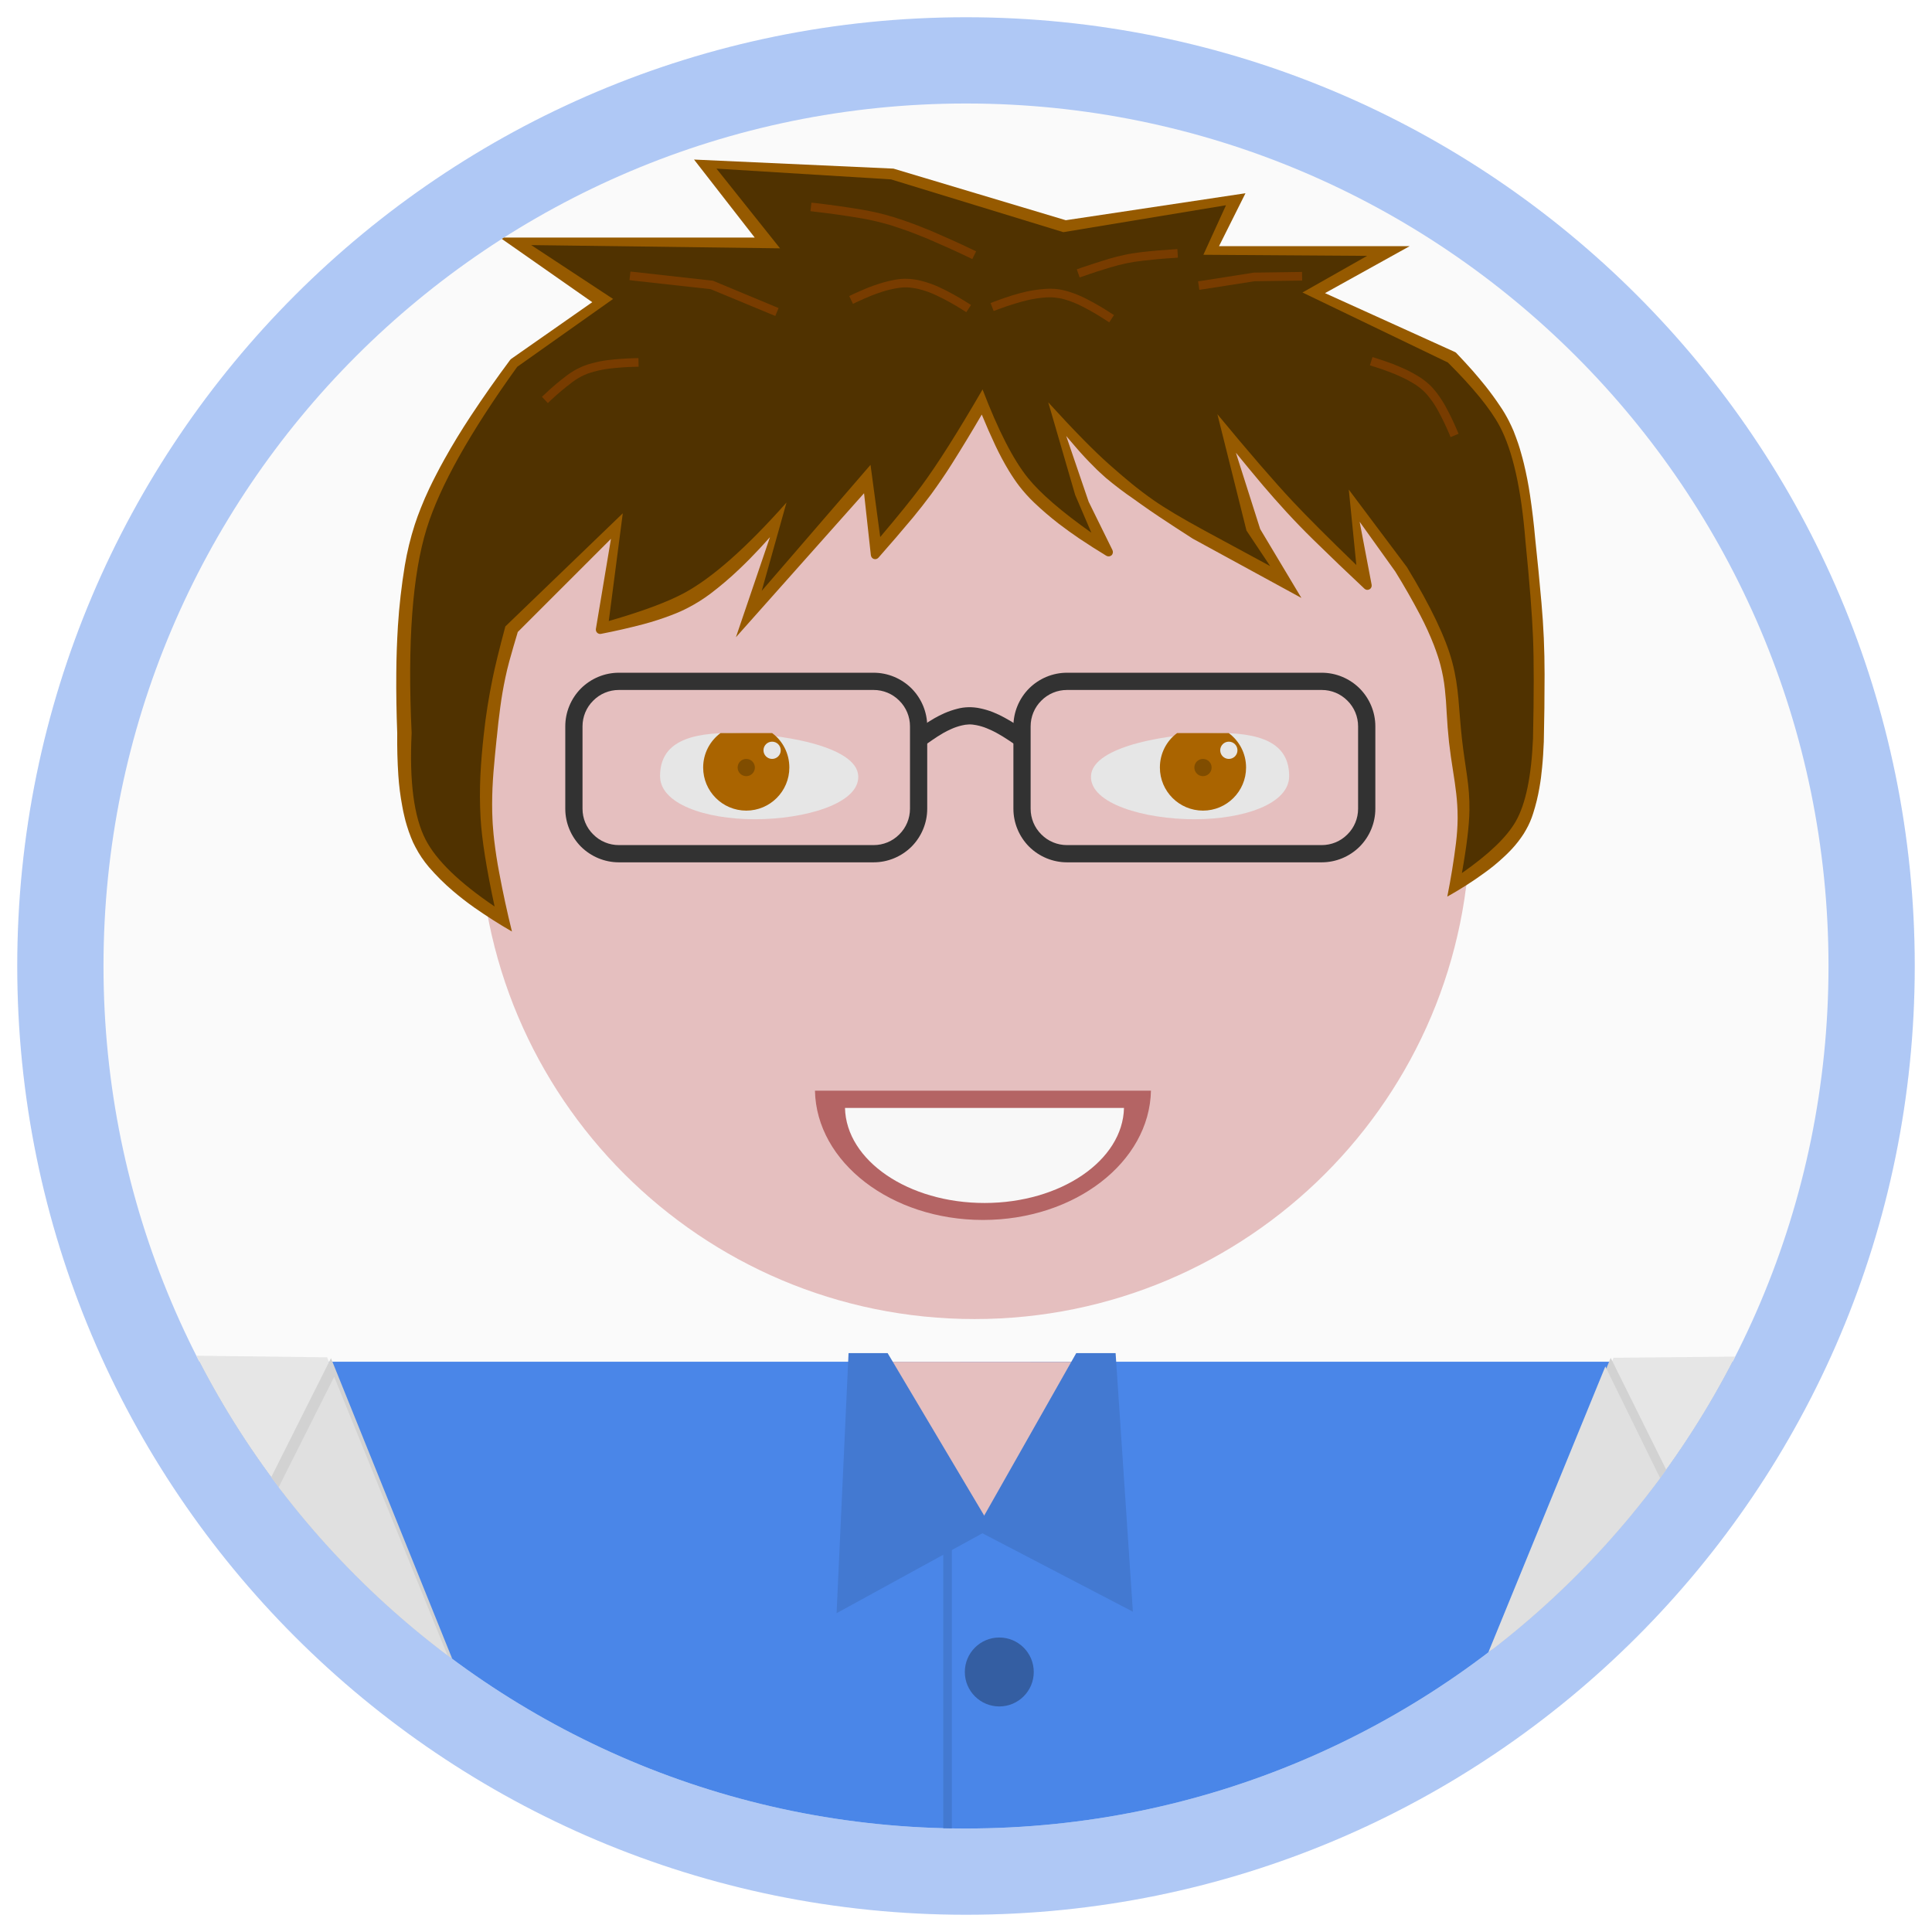
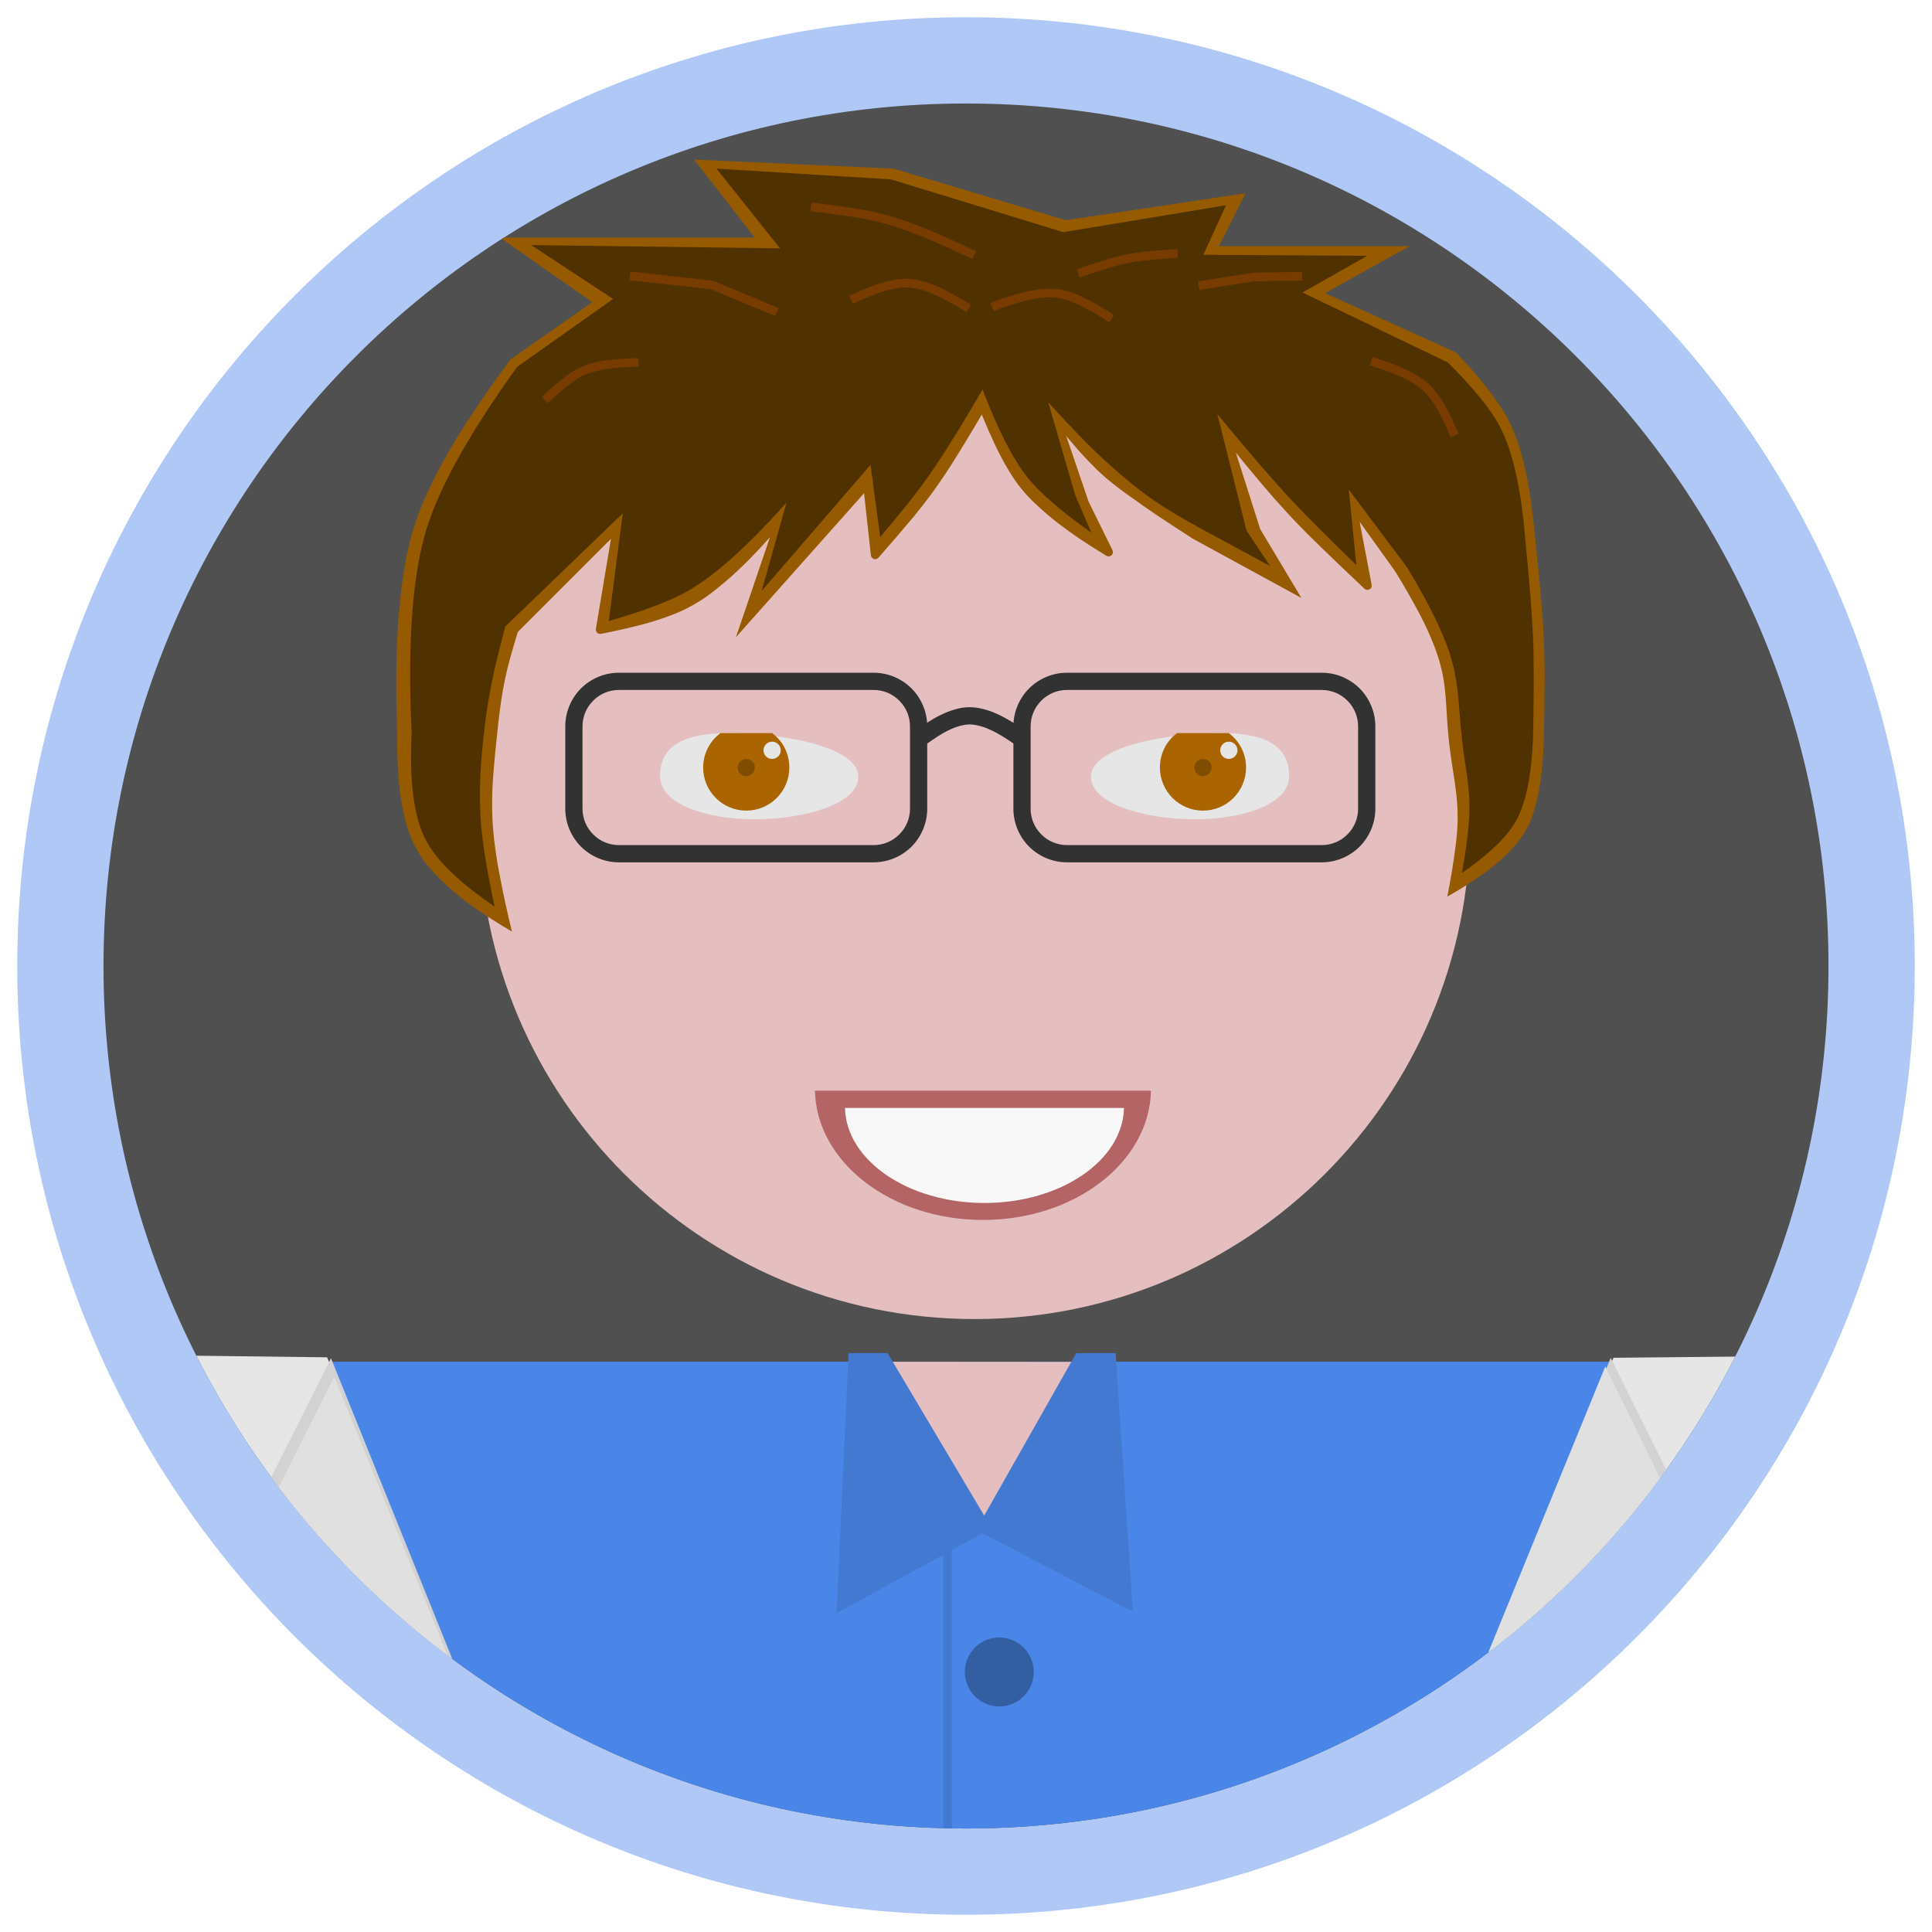
<svg xmlns="http://www.w3.org/2000/svg" style="isolation:isolate" viewBox="0 0 112 112" width="112" height="112">
  <g id="Group">
    <g id="Group">
      <circle vector-effect="non-scaling-stroke" cx="56" cy="56" r="55" id="Ellipse" fill="rgb(250,250,250)" />
      <circle vector-effect="non-scaling-stroke" cx="56" cy="56" r="55" id="Ellipse" fill="rgb(100,150,240)" fill-opacity="0.5" />
-       <circle vector-effect="non-scaling-stroke" cx="56" cy="56" r="50" id="Ellipse" fill="rgb(250,250,250)" />
-       <clipPath id="_clipPath_S1eS9jTrTjAqJWA4yNgJKqb8A34u3dlL">
-         <circle vector-effect="non-scaling-stroke" cx="56" cy="56" r="50" id="Ellipse" fill="rgb(250,250,250)" />
+       <circle vector-effect="non-scaling-stroke" cx="56" cy="56" r="50" id="Ellipse" fill="rgb(80,80,80)" />
+       <clipPath id="_clipPath_itIar0qOBBAkvJyXVZjwn8sx6bcz7k21">
+         <circle vector-effect="non-scaling-stroke" cx="56" cy="56" r="50" id="Ellipse" fill="rgb(80,80,80)" />
      </clipPath>
-       <g clip-path="url(#_clipPath_S1eS9jTrTjAqJWA4yNgJKqb8A34u3dlL)">
+       <g clip-path="url(#_clipPath_itIar0qOBBAkvJyXVZjwn8sx6bcz7k21)">
        <g id="Group">
          <g id="shirt">
            <rect x="10.971" y="78.942" width="89.922" height="109.905" transform="matrix(1,0,0,1,0,0)" id="shirt color" fill="rgb(74,134,232)" />
            <polygon points="51.436,78.942,62.426,78.95,56.924,88.464" id="neck" fill="rgb(229,191,191)" />
            <path d=" M 55.181 187.846 L 55.181 188.096 L 54.681 188.096 L 54.681 187.846 L 54.681 87.932 L 54.681 87.682 L 55.181 87.682 L 55.181 87.932 L 55.181 187.846 Z " id="line" fill="rgb(67,121,209)" />
            <g id="buttons">
              <circle vector-effect="non-scaling-stroke" cx="57.93" cy="96.926" r="1.998" id="Ellipse" fill="rgb(52,94,162)" />
              <circle vector-effect="non-scaling-stroke" cx="57.93" cy="116.909" r="1.998" id="Ellipse" fill="rgb(52,94,162)" />
              <circle vector-effect="non-scaling-stroke" cx="57.93" cy="136.892" r="1.998" id="Ellipse" fill="rgb(52,94,162)" />
              <circle vector-effect="non-scaling-stroke" cx="57.93" cy="156.875" r="1.998" id="Ellipse" fill="rgb(52,94,162)" />
              <circle vector-effect="non-scaling-stroke" cx="57.93" cy="176.857" r="1.998" id="Ellipse" fill="rgb(52,94,162)" />
            </g>
            <path d=" M 64.205 78.942 L 65.116 92.577 L 57.273 88.489 L 62.682 78.942 L 64.205 78.942 Z " id="left collar" fill="rgb(67,121,209)" vector-effect="non-scaling-stroke" stroke-width="1" stroke="rgb(67,121,209)" stroke-linejoin="miter" stroke-linecap="square" stroke-miterlimit="3" />
            <path d=" M 51.173 78.942 L 56.795 88.402 L 49.038 92.652 L 49.669 78.942 L 51.173 78.942 Z " id="right collar" fill="rgb(67,121,209)" vector-effect="non-scaling-stroke" stroke-width="1" stroke="rgb(67,121,209)" stroke-linejoin="miter" stroke-linecap="square" stroke-miterlimit="3" />
          </g>
          <path d=" M 102.028 78.629 L 101.062 189.892 L 68.503 189.476 C 67.073 186.536 66.394 184.702 65.489 181.337 C 64.592 178.004 64.588 177.865 63.91 172.452 C 63.231 167.039 63.154 162.881 63.769 156.878 C 64.264 152.04 64.797 149.318 66.126 144.848 L 93.536 78.712" id="left flap" fill="rgb(230,230,230)" />
          <path d=" M 10.471 78.582 L 11.163 189.846 L 43.723 189.511 C 45.16 186.574 45.844 184.742 46.757 181.379 C 47.662 178.049 47.666 177.91 48.359 172.498 C 49.051 167.087 49.137 162.929 48.538 156.925 C 48.055 152.085 47.528 149.362 46.21 144.888 L 18.963 78.685" id="right flap" fill="rgb(230,230,230)" />
          <path d=" M 93.373 78.715 L 100.706 93.487 L 89.066 98.783 L 92.978 105.427 L 69.239 137.774 L 93.373 78.715 Z  M 93.418 79.929 L 100.027 93.247 L 88.357 98.558 L 92.379 105.397 L 71.237 134.207 L 93.418 79.929 Z " id="left lapel border" fill="rgb(210,210,210)" />
          <path d=" M 93.063 79.215 L 99.917 93.183 L 88.257 98.543 L 92.259 105.442 L 69.988 135.601 L 93.063 79.215 Z  M 93.103 80.429 L 99.243 92.938 L 87.548 98.318 L 91.664 105.407 L 71.971 132.074 L 93.103 80.429 Z " id="left lapel" fill="rgb(224,224,224)" />
          <path d=" M 43.051 137.899 L 19.462 105.447 L 23.398 98.823 L 11.788 93.472 L 19.187 78.735 L 43.051 137.899 Z  M 41.073 134.327 L 20.056 105.417 L 24.113 98.603 L 12.463 93.237 L 19.137 79.949 L 41.073 134.327 Z " id="right lapel border" fill="rgb(210,210,210)" />
          <path d=" M 42.042 135.546 L 20.296 105.222 L 24.417 98.453 L 12.637 93.218 L 19.372 79.814 L 42.042 135.546 Z  M 39.989 131.824 L 20.895 105.197 L 25.142 98.228 L 13.317 92.973 L 19.322 81.023 L 39.989 131.824 Z " id="right lapel" fill="rgb(224,224,224)" />
          <circle vector-effect="non-scaling-stroke" cx="56.5" cy="47.742" r="28.725" id="face" fill="rgb(229,191,191)" />
          <g id="mouth">
            <path d=" M 66.722 63.228 C 66.637 67.376 62.306 70.722 56.983 70.722 C 51.66 70.722 47.328 67.376 47.244 63.228 L 66.722 63.228 L 66.722 63.228 Z " id="Path" fill="rgb(180,100,100)" />
            <path d=" M 65.159 64.228 C 65.089 67.278 61.492 69.738 57.072 69.738 C 52.652 69.738 49.055 67.278 48.985 64.228 L 65.159 64.228 L 65.159 64.228 Z " id="Path" fill="rgb(248,248,248)" />
          </g>
          <g id="eyes">
            <g id="right eye">
              <path d=" M 38.265 44.994 C 38.265 43.386 39.395 42.496 42.262 42.496 C 45.129 42.496 49.69 43.225 49.755 44.994 C 49.814 46.602 46.627 47.492 43.76 47.492 C 40.893 47.492 38.265 46.603 38.265 44.994 Z " id="Path" fill="rgb(230,230,230)" />
              <path d=" M 44.76 42.496 C 45.373 42.949 45.759 43.676 45.759 44.495 C 45.759 45.873 44.64 46.992 43.261 46.992 C 41.882 46.992 40.763 45.873 40.763 44.495 C 40.763 43.676 41.158 42.949 41.771 42.496 L 44.76 42.496 Z " id="Path" fill="rgb(170,100,0)" />
              <circle vector-effect="non-scaling-stroke" cx="43.261" cy="44.495" r="0.5" id="Ellipse" fill="rgb(128,77,0)" />
              <circle vector-effect="non-scaling-stroke" cx="44.76" cy="43.495" r="0.5" id="Ellipse" fill="rgb(230,230,230)" />
            </g>
            <g id="left eye">
              <path d=" M 74.734 44.994 C 74.734 43.386 73.604 42.496 70.738 42.496 C 67.871 42.496 63.309 43.225 63.245 44.994 C 63.186 46.602 66.372 47.492 69.239 47.492 C 72.106 47.492 74.734 46.603 74.734 44.994 Z " id="Path" fill="rgb(230,230,230)" />
              <path d=" M 68.239 42.496 C 67.626 42.949 67.24 43.676 67.24 44.495 C 67.24 45.873 68.36 46.992 69.738 46.992 C 71.117 46.992 72.236 45.873 72.236 44.495 C 72.236 43.676 71.842 42.949 71.229 42.496 L 68.239 42.496 Z " id="Path" fill="rgb(170,100,0)" />
              <circle vector-effect="non-scaling-stroke" cx="69.738" cy="44.495" r="0.5" id="Ellipse" fill="rgb(128,77,0)" />
              <circle vector-effect="non-scaling-stroke" cx="71.237" cy="43.495" r="0.5" id="Ellipse" fill="rgb(230,230,230)" />
            </g>
          </g>
          <g id="glasses">
            <path d=" M 35.877 38.999 L 50.645 38.999 C 51.469 38.999 52.258 39.329 52.843 39.909 C 53.422 40.493 53.752 41.282 53.752 42.107 L 53.752 46.883 C 53.752 47.707 53.422 48.496 52.843 49.081 C 52.258 49.66 51.469 49.99 50.645 49.99 L 35.877 49.99 C 35.053 49.99 34.264 49.66 33.679 49.081 C 33.1 48.496 32.77 47.707 32.77 46.883 L 32.77 42.107 C 32.77 41.282 33.1 40.493 33.679 39.909 C 34.264 39.329 35.053 38.999 35.877 38.999 Z  M 35.877 39.998 L 50.645 39.998 C 51.204 39.998 51.739 40.218 52.133 40.618 C 52.533 41.013 52.753 41.547 52.753 42.107 L 52.753 46.883 C 52.753 47.442 52.533 47.977 52.133 48.371 C 51.739 48.771 51.204 48.991 50.645 48.991 L 35.877 48.991 C 35.318 48.991 34.783 48.771 34.389 48.371 C 33.989 47.977 33.769 47.442 33.769 46.883 L 33.769 42.107 C 33.769 41.547 33.989 41.013 34.389 40.618 C 34.783 40.218 35.318 39.998 35.877 39.998 Z " fill-rule="evenodd" id="Compound Path" fill="rgb(50,50,50)" />
            <path d=" M 61.855 38.999 L 76.622 38.999 C 77.446 38.999 78.236 39.329 78.82 39.909 C 79.4 40.493 79.73 41.282 79.73 42.107 L 79.73 46.883 C 79.73 47.707 79.4 48.496 78.82 49.081 C 78.236 49.66 77.446 49.99 76.622 49.99 L 61.855 49.99 C 61.031 49.99 60.241 49.66 59.657 49.081 C 59.077 48.496 58.748 47.707 58.748 46.883 L 58.748 42.107 C 58.748 41.282 59.077 40.493 59.657 39.909 C 60.241 39.329 61.031 38.999 61.855 38.999 Z  M 61.855 39.998 L 76.622 39.998 C 77.182 39.998 77.716 40.218 78.111 40.618 C 78.511 41.013 78.73 41.547 78.73 42.107 L 78.73 46.883 C 78.73 47.442 78.511 47.977 78.111 48.371 C 77.716 48.771 77.182 48.991 76.622 48.991 L 61.855 48.991 C 61.295 48.991 60.761 48.771 60.366 48.371 C 59.967 47.977 59.747 47.442 59.747 46.883 L 59.747 42.107 C 59.747 41.547 59.967 41.013 60.366 40.618 C 60.761 40.218 61.295 39.998 61.855 39.998 Z " fill-rule="evenodd" id="Compound Path" fill="rgb(50,50,50)" />
            <path d=" M 54.037 42.906 L 53.627 43.191 L 53.058 42.371 L 53.467 42.087 C 53.692 41.927 53.922 41.782 54.162 41.642 C 54.351 41.532 54.551 41.432 54.756 41.342 C 54.996 41.237 55.246 41.152 55.5 41.088 C 55.705 41.033 55.92 41.003 56.135 40.998 C 56.355 40.993 56.58 41.013 56.794 41.058 C 57.059 41.112 57.319 41.187 57.569 41.287 C 57.793 41.377 58.018 41.482 58.233 41.602 C 58.503 41.747 58.768 41.907 59.027 42.082 L 59.442 42.361 L 58.883 43.191 L 58.468 42.911 C 58.238 42.756 57.998 42.611 57.753 42.476 C 57.574 42.381 57.389 42.291 57.199 42.217 C 57.004 42.137 56.799 42.077 56.594 42.037 C 56.45 42.007 56.305 41.992 56.16 41.997 C 56.02 42.002 55.88 42.022 55.745 42.057 C 55.54 42.107 55.346 42.172 55.156 42.257 C 54.986 42.331 54.821 42.416 54.661 42.506 C 54.446 42.631 54.242 42.766 54.037 42.906 Z " id="Path" fill="rgb(50,50,50)" />
          </g>
          <path d=" M 50.09 28.593 L 42.662 36.941 L 44.635 31.141 C 44.44 31.361 44.245 31.576 44.045 31.791 C 43.661 32.205 43.266 32.605 42.856 32.994 C 42.322 33.504 41.762 33.979 41.178 34.423 C 40.773 34.723 40.349 34.993 39.904 35.223 C 39.754 35.303 39.604 35.372 39.454 35.442 C 39.274 35.522 39.09 35.597 38.905 35.667 C 38.38 35.867 37.851 36.037 37.311 36.182 C 36.492 36.397 35.668 36.586 34.838 36.746 C 34.758 36.761 34.678 36.736 34.618 36.681 C 34.559 36.621 34.534 36.541 34.544 36.462 L 35.418 31.236 L 30.017 36.636 C 29.843 37.201 29.683 37.77 29.523 38.34 C 29.438 38.66 29.358 38.979 29.293 39.299 C 29.173 39.869 29.073 40.443 28.998 41.023 C 28.918 41.602 28.853 42.187 28.798 42.771 C 28.798 42.771 28.798 42.771 28.798 42.771 L 28.793 42.791 C 28.793 42.796 28.793 42.796 28.793 42.796 C 28.724 43.44 28.664 44.09 28.609 44.739 C 28.559 45.369 28.529 45.998 28.529 46.628 C 28.529 46.912 28.534 47.197 28.549 47.482 C 28.554 47.667 28.569 47.847 28.584 48.032 C 28.599 48.256 28.624 48.481 28.649 48.706 C 28.724 49.335 28.818 49.96 28.938 50.584 C 29.153 51.733 29.398 52.872 29.678 54.001 C 28.928 53.572 28.199 53.102 27.49 52.608 C 27.065 52.308 26.655 51.988 26.261 51.653 C 25.761 51.229 25.297 50.764 24.867 50.27 C 24.562 49.91 24.297 49.52 24.083 49.106 C 23.983 48.926 23.898 48.736 23.823 48.541 C 23.733 48.316 23.653 48.086 23.583 47.852 C 23.528 47.677 23.483 47.502 23.443 47.327 C 23.393 47.127 23.353 46.927 23.318 46.728 C 23.208 46.143 23.133 45.554 23.093 44.964 C 23.038 44.14 23.018 43.321 23.028 42.501 C 22.984 41.342 22.964 40.183 22.974 39.024 C 22.979 38.11 23.013 37.196 23.068 36.287 C 23.143 35.108 23.278 33.939 23.468 32.78 C 23.603 31.98 23.793 31.196 24.038 30.432 C 24.147 30.102 24.262 29.777 24.392 29.458 C 24.542 29.078 24.707 28.698 24.882 28.329 C 25.012 28.059 25.142 27.789 25.282 27.524 C 25.436 27.224 25.596 26.925 25.761 26.63 C 26.236 25.776 26.75 24.936 27.29 24.117 C 28.019 23.013 28.783 21.929 29.573 20.865 C 29.588 20.845 29.608 20.825 29.628 20.81 L 34.334 17.518 L 28.978 13.771 L 43.751 13.771 L 40.234 9.25 L 51.794 9.775 L 61.785 12.767 L 72.201 11.203 L 70.667 14.271 L 81.718 14.271 L 76.812 16.993 L 84.351 20.41 C 84.38 20.425 84.41 20.445 84.43 20.47 C 84.755 20.81 85.075 21.16 85.39 21.514 C 85.634 21.799 85.879 22.084 86.114 22.379 C 86.409 22.753 86.693 23.138 86.958 23.538 C 87.148 23.812 87.318 24.102 87.468 24.397 C 87.568 24.592 87.658 24.787 87.743 24.986 C 87.838 25.226 87.927 25.471 88.012 25.716 C 88.072 25.896 88.127 26.075 88.177 26.26 C 88.237 26.465 88.292 26.675 88.342 26.88 C 88.487 27.484 88.607 28.094 88.697 28.708 C 88.822 29.547 88.922 30.387 88.997 31.231 C 89.131 32.47 89.251 33.714 89.361 34.958 C 89.421 35.632 89.466 36.312 89.496 36.991 C 89.526 37.695 89.541 38.4 89.541 39.104 C 89.541 40.403 89.526 41.707 89.496 43.001 C 89.476 43.505 89.446 44.005 89.396 44.505 C 89.361 44.894 89.311 45.279 89.241 45.669 C 89.156 46.168 89.036 46.658 88.882 47.142 C 88.777 47.482 88.637 47.807 88.462 48.111 C 88.382 48.261 88.287 48.406 88.187 48.546 C 88.072 48.711 87.952 48.866 87.823 49.016 C 87.728 49.131 87.628 49.235 87.523 49.345 C 87.408 49.46 87.293 49.58 87.168 49.69 C 86.813 50.02 86.439 50.33 86.044 50.609 C 85.36 51.109 84.64 51.563 83.901 51.978 C 84.106 50.949 84.276 49.915 84.405 48.871 C 84.46 48.411 84.495 47.952 84.5 47.487 L 84.5 47.337 C 84.5 46.893 84.47 46.448 84.42 46.008 C 84.371 45.574 84.306 45.139 84.236 44.704 C 84.146 44.145 84.066 43.585 84.001 43.026 C 83.941 42.456 83.896 41.892 83.866 41.327 C 83.846 40.868 83.811 40.408 83.761 39.948 C 83.711 39.479 83.626 39.019 83.506 38.56 C 83.461 38.385 83.411 38.21 83.351 38.035 C 83.281 37.825 83.207 37.616 83.127 37.406 C 82.897 36.816 82.632 36.237 82.337 35.672 C 81.883 34.808 81.398 33.959 80.884 33.129 L 78.82 30.247 L 79.515 33.899 C 79.535 34.004 79.485 34.114 79.39 34.163 C 79.295 34.218 79.18 34.203 79.1 34.129 C 78.101 33.194 77.112 32.245 76.133 31.286 C 75.598 30.761 75.079 30.227 74.574 29.677 C 74.109 29.173 73.66 28.658 73.215 28.139 C 72.686 27.509 72.161 26.88 71.646 26.245 L 73.055 30.672 L 75.443 34.663 L 69.144 31.226 C 69.139 31.221 69.134 31.221 69.129 31.216 C 68.469 30.796 67.82 30.367 67.17 29.937 C 66.816 29.702 66.466 29.458 66.121 29.213 L 65.737 28.938 C 65.172 28.553 64.628 28.139 64.103 27.699 C 63.993 27.604 63.883 27.504 63.778 27.404 C 63.643 27.284 63.519 27.16 63.394 27.03 C 63.039 26.68 62.699 26.315 62.375 25.936 C 62.185 25.716 61.995 25.496 61.81 25.276 L 63.109 29.083 L 64.493 31.895 C 64.538 31.995 64.518 32.115 64.438 32.19 C 64.353 32.265 64.233 32.275 64.138 32.22 C 63.603 31.895 63.079 31.561 62.564 31.216 C 62.155 30.941 61.76 30.652 61.365 30.352 C 60.876 29.972 60.401 29.567 59.952 29.138 C 59.632 28.833 59.342 28.508 59.072 28.159 C 58.977 28.034 58.883 27.904 58.793 27.769 C 58.683 27.609 58.578 27.444 58.478 27.279 C 58.198 26.815 57.943 26.335 57.709 25.841 C 57.429 25.246 57.164 24.642 56.914 24.032 C 56.35 25.001 55.765 25.966 55.166 26.915 C 54.791 27.509 54.391 28.089 53.977 28.658 C 53.642 29.108 53.297 29.552 52.938 29.987 C 52.278 30.776 51.604 31.561 50.924 32.33 C 50.854 32.405 50.755 32.435 50.66 32.405 C 50.565 32.375 50.5 32.29 50.485 32.19 L 50.09 28.593 Z  M 50.465 27.424 L 43.93 34.763 L 45.519 30.087 C 45.559 29.972 45.509 29.847 45.404 29.787 C 45.299 29.732 45.169 29.757 45.089 29.847 C 44.635 30.392 44.165 30.926 43.681 31.451 C 43.301 31.855 42.911 32.25 42.512 32.635 C 41.992 33.124 41.448 33.589 40.873 34.024 C 40.498 34.308 40.094 34.563 39.674 34.783 C 39.534 34.853 39.394 34.918 39.254 34.983 C 39.08 35.058 38.905 35.133 38.725 35.203 C 38.22 35.392 37.706 35.562 37.181 35.697 C 36.492 35.882 35.797 36.047 35.098 36.187 L 36.167 29.777 L 29.618 36.327 C 29.593 36.352 29.568 36.392 29.558 36.427 C 29.378 37.021 29.203 37.616 29.043 38.21 C 28.953 38.535 28.873 38.864 28.803 39.199 C 28.679 39.779 28.579 40.368 28.499 40.958 C 28.424 41.542 28.359 42.132 28.299 42.721 L 28.299 42.741 C 28.224 43.391 28.164 44.045 28.109 44.699 C 28.059 45.339 28.034 45.983 28.029 46.628 C 28.029 46.917 28.034 47.212 28.049 47.502 C 28.054 47.692 28.069 47.882 28.084 48.071 C 28.104 48.301 28.129 48.531 28.154 48.761 C 28.229 49.405 28.329 50.045 28.449 50.679 C 28.589 51.444 28.749 52.203 28.918 52.957 C 28.534 52.712 28.154 52.463 27.779 52.198 C 27.365 51.908 26.965 51.598 26.58 51.269 C 26.106 50.864 25.656 50.419 25.247 49.94 C 24.967 49.615 24.722 49.255 24.522 48.876 C 24.432 48.706 24.357 48.536 24.287 48.356 C 24.202 48.146 24.128 47.927 24.063 47.712 C 24.013 47.547 23.968 47.382 23.928 47.212 C 23.883 47.022 23.843 46.833 23.808 46.638 C 23.703 46.073 23.633 45.504 23.593 44.929 C 23.538 44.12 23.518 43.306 23.528 42.491 C 23.483 41.337 23.463 40.183 23.473 39.029 C 23.478 38.125 23.513 37.221 23.568 36.317 C 23.643 35.158 23.773 34.004 23.963 32.86 C 24.093 32.09 24.277 31.326 24.517 30.582 C 24.617 30.267 24.732 29.952 24.852 29.647 C 25.002 29.273 25.167 28.903 25.336 28.538 C 25.461 28.274 25.591 28.014 25.726 27.754 C 25.876 27.459 26.036 27.165 26.196 26.875 C 26.67 26.031 27.17 25.201 27.704 24.392 C 28.424 23.308 29.173 22.239 29.947 21.195 L 35.203 17.518 L 30.567 14.271 L 44.77 14.271 L 41.293 9.8 L 51.714 10.274 L 61.75 13.277 L 71.322 11.843 L 69.858 14.77 L 79.789 14.77 L 75.703 17.043 L 84.101 20.85 C 84.41 21.175 84.715 21.509 85.01 21.844 C 85.255 22.124 85.495 22.404 85.724 22.693 C 86.014 23.053 86.289 23.428 86.549 23.812 C 86.723 24.077 86.883 24.347 87.023 24.627 C 87.118 24.807 87.203 24.991 87.278 25.176 C 87.373 25.406 87.458 25.641 87.538 25.876 C 87.593 26.045 87.648 26.22 87.698 26.395 C 87.753 26.595 87.808 26.795 87.857 27 C 87.997 27.589 88.112 28.184 88.202 28.783 C 88.327 29.612 88.427 30.447 88.497 31.281 C 88.632 32.52 88.757 33.759 88.862 35.003 C 88.922 35.672 88.967 36.342 88.997 37.011 C 89.026 37.71 89.041 38.41 89.041 39.104 C 89.041 40.398 89.026 41.697 88.997 42.991 C 88.977 43.48 88.947 43.97 88.902 44.455 C 88.867 44.834 88.817 45.209 88.752 45.584 C 88.667 46.058 88.552 46.528 88.407 46.992 C 88.312 47.297 88.182 47.592 88.027 47.872 C 87.952 48.002 87.872 48.131 87.783 48.261 C 87.678 48.406 87.563 48.551 87.443 48.691 C 87.353 48.796 87.263 48.896 87.168 48.996 C 87.058 49.111 86.943 49.215 86.828 49.325 C 86.489 49.64 86.129 49.935 85.754 50.205 C 85.375 50.479 84.99 50.739 84.595 50.984 C 84.71 50.305 84.815 49.62 84.9 48.936 C 84.96 48.456 84.99 47.977 85 47.497 C 85 47.497 85 47.492 85 47.492 L 85 47.342 C 85 47.342 85 47.342 85 47.337 C 85 46.873 84.97 46.408 84.915 45.948 C 84.865 45.509 84.8 45.064 84.73 44.624 C 84.64 44.075 84.56 43.52 84.495 42.966 C 84.44 42.411 84.395 41.857 84.366 41.297 C 84.341 40.833 84.306 40.363 84.256 39.894 C 84.201 39.404 84.116 38.914 83.991 38.44 C 83.941 38.25 83.891 38.065 83.826 37.88 C 83.756 37.66 83.676 37.441 83.591 37.226 C 83.356 36.616 83.082 36.022 82.782 35.442 C 82.317 34.563 81.828 33.704 81.303 32.86 C 81.303 32.855 81.298 32.85 81.293 32.85 L 77.901 28.114 L 78.88 33.239 C 78.076 32.48 77.277 31.711 76.482 30.931 C 75.958 30.412 75.443 29.882 74.944 29.338 C 74.484 28.838 74.034 28.334 73.6 27.814 C 72.786 26.855 71.986 25.881 71.197 24.896 C 71.122 24.807 70.992 24.777 70.887 24.837 C 70.782 24.891 70.727 25.016 70.767 25.131 L 72.596 30.876 L 74.074 33.344 L 69.388 30.791 C 68.739 30.372 68.09 29.952 67.445 29.522 C 67.095 29.288 66.751 29.048 66.411 28.803 C 66.411 28.803 66.411 28.803 66.411 28.803 L 66.021 28.528 C 66.021 28.528 66.021 28.528 66.021 28.528 C 65.472 28.149 64.937 27.749 64.428 27.319 C 64.323 27.229 64.218 27.135 64.118 27.04 C 63.993 26.92 63.868 26.8 63.748 26.68 C 63.404 26.335 63.069 25.976 62.754 25.611 C 62.26 25.046 61.785 24.467 61.32 23.882 C 61.245 23.787 61.111 23.757 61.006 23.817 C 60.896 23.872 60.846 24.002 60.886 24.117 L 62.644 29.278 L 63.658 31.331 C 63.384 31.161 63.114 30.981 62.844 30.801 C 62.444 30.532 62.055 30.247 61.67 29.957 C 61.191 29.587 60.731 29.193 60.296 28.773 C 59.997 28.488 59.722 28.184 59.467 27.859 C 59.377 27.739 59.287 27.614 59.207 27.489 C 59.102 27.339 59.002 27.18 58.907 27.025 C 58.633 26.57 58.388 26.105 58.163 25.631 C 57.739 24.732 57.349 23.812 57.004 22.878 C 56.275 24.152 55.52 25.411 54.741 26.65 C 54.371 27.234 53.987 27.804 53.577 28.359 C 53.247 28.808 52.903 29.243 52.553 29.667 C 52.018 30.312 51.474 30.946 50.919 31.576 L 50.465 27.424 Z " id="hair border" fill="rgb(150,90,0)" />
          <path d=" M 50.465 26.947 L 44.158 34.253 L 45.594 29.133 Q 42.109 33.06 39.662 34.378 Q 38.209 35.161 35.291 36.002 L 36.103 29.757 L 29.296 36.314 Q 28.765 38.288 28.547 39.374 C 28.324 40.484 28.17 41.432 28.047 42.559 C 27.861 44.262 27.763 45.717 27.86 47.43 Q 27.963 49.254 28.672 52.55 Q 25.603 50.471 24.675 48.678 Q 23.655 46.708 23.863 42.496 Q 23.491 34.646 24.737 30.632 Q 25.872 26.975 29.983 21.265 L 35.541 17.331 L 30.795 14.208 L 45.22 14.396 L 41.535 9.775 L 51.652 10.399 L 61.643 13.459 L 71.072 11.898 L 69.761 14.77 L 79.253 14.833 L 75.506 16.956 L 83.936 21.015 Q 86.136 23.206 86.934 24.699 Q 88.073 26.832 88.433 31.381 Q 88.791 34.98 88.87 36.939 Q 88.953 39 88.87 42.809 Q 88.732 46.106 87.87 47.617 Q 87.097 48.974 84.748 50.614 Q 85.165 48.277 85.185 46.992 C 85.209 45.51 84.943 44.563 84.748 42.809 C 84.553 41.054 84.59 39.894 84.186 38.375 Q 83.63 36.283 81.563 32.88 L 78.191 28.383 L 78.628 32.755 Q 76.199 30.408 74.944 29.07 Q 73.34 27.36 70.573 24.012 L 72.259 30.756 L 73.633 32.817 L 69.824 30.756 Q 67.877 29.697 66.889 29.008 C 65.944 28.349 65.196 27.714 64.328 26.947 Q 62.994 25.769 60.769 23.325 L 62.33 28.696 L 63.267 30.881 Q 60.671 29.047 59.582 27.697 Q 58.315 26.125 56.96 22.576 Q 54.789 26.323 53.4 28.196 Q 52.609 29.264 51.027 31.131 L 50.465 26.947 Z  M 62.075 29.369 C 61.91 29.239 61.751 29.109 61.591 28.974 C 61.241 28.684 60.906 28.375 60.582 28.055 C 60.367 27.845 60.162 27.62 59.972 27.381 C 59.867 27.256 59.772 27.126 59.677 26.991 C 59.557 26.826 59.448 26.656 59.343 26.481 C 59.033 25.987 58.758 25.472 58.508 24.943 C 57.964 23.784 57.479 22.6 57.06 21.396 C 56.175 22.954 55.256 24.493 54.297 26.007 C 53.887 26.656 53.453 27.286 52.998 27.9 C 52.738 28.25 52.474 28.595 52.199 28.934 C 51.924 29.269 51.649 29.609 51.37 29.943 L 50.815 25.782 L 45.245 32.231 L 46.074 29.269 C 46.139 29.044 46.039 28.804 45.834 28.694 C 45.629 28.585 45.375 28.63 45.22 28.799 C 44.72 29.364 44.211 29.918 43.686 30.458 C 43.276 30.878 42.852 31.287 42.422 31.687 C 41.863 32.201 41.283 32.686 40.679 33.136 C 40.279 33.435 39.864 33.705 39.425 33.94 C 39.305 34.005 39.185 34.065 39.06 34.125 C 38.91 34.195 38.755 34.265 38.601 34.335 C 38.161 34.524 37.716 34.699 37.262 34.854 C 36.807 35.014 36.347 35.164 35.888 35.304 L 36.782 28.41 L 28.949 35.953 C 28.884 36.018 28.839 36.098 28.814 36.183 C 28.634 36.847 28.464 37.507 28.304 38.176 C 28.214 38.541 28.13 38.906 28.055 39.275 C 27.84 40.344 27.67 41.418 27.55 42.503 C 27.41 43.697 27.335 44.895 27.32 46.094 C 27.32 46.549 27.335 47.004 27.36 47.458 C 27.395 48.083 27.465 48.702 27.56 49.322 C 27.67 50.016 27.795 50.71 27.93 51.405 C 27.835 51.335 27.745 51.265 27.655 51.195 C 27.33 50.945 27.021 50.68 26.716 50.401 C 26.341 50.056 25.991 49.686 25.672 49.292 C 25.462 49.032 25.272 48.747 25.117 48.447 C 25.042 48.298 24.972 48.143 24.912 47.988 C 24.837 47.793 24.772 47.598 24.718 47.398 C 24.673 47.243 24.638 47.094 24.603 46.939 C 24.568 46.764 24.533 46.584 24.503 46.409 C 24.418 45.88 24.368 45.345 24.348 44.816 C 24.318 44.041 24.323 43.267 24.363 42.498 C 24.308 41.354 24.278 40.21 24.278 39.066 C 24.273 38.176 24.298 37.287 24.348 36.398 C 24.408 35.259 24.528 34.125 24.703 33.001 C 24.817 32.246 24.987 31.507 25.217 30.778 C 25.307 30.473 25.417 30.173 25.532 29.873 C 25.672 29.514 25.822 29.154 25.981 28.799 C 26.101 28.54 26.221 28.285 26.351 28.03 C 26.496 27.74 26.641 27.456 26.796 27.171 C 27.245 26.341 27.72 25.532 28.229 24.738 C 28.904 23.679 29.608 22.645 30.338 21.626 L 36.427 17.314 L 32.496 14.732 L 46.269 14.906 L 42.627 10.34 L 51.564 10.895 L 61.611 13.972 L 70.228 12.543 L 68.984 15.266 L 77.382 15.321 L 74.43 16.99 L 83.642 21.426 C 83.941 21.725 84.231 22.03 84.521 22.34 C 84.761 22.6 84.995 22.859 85.22 23.134 C 85.505 23.469 85.775 23.824 86.03 24.183 C 86.199 24.423 86.354 24.673 86.494 24.933 C 86.584 25.103 86.669 25.277 86.744 25.457 C 86.834 25.677 86.919 25.897 86.999 26.122 C 87.054 26.292 87.109 26.456 87.154 26.626 C 87.214 26.821 87.263 27.016 87.313 27.211 C 87.453 27.79 87.568 28.37 87.653 28.954 C 87.778 29.774 87.868 30.598 87.933 31.427 C 88.053 32.621 88.163 33.82 88.258 35.024 C 88.308 35.668 88.343 36.313 88.373 36.957 C 88.398 37.637 88.413 38.321 88.413 39.001 C 88.413 40.264 88.398 41.528 88.373 42.792 C 88.353 43.257 88.318 43.726 88.273 44.186 C 88.233 44.546 88.183 44.9 88.123 45.25 C 88.043 45.7 87.928 46.144 87.788 46.574 C 87.698 46.849 87.578 47.119 87.438 47.368 C 87.378 47.473 87.313 47.573 87.249 47.668 C 87.164 47.788 87.079 47.903 86.984 48.013 C 86.714 48.342 86.414 48.652 86.09 48.932 C 85.875 49.117 85.66 49.302 85.44 49.477 C 85.495 49.092 85.55 48.712 85.595 48.333 C 85.65 47.888 85.68 47.443 85.685 46.999 C 85.685 46.999 85.685 46.999 85.685 46.999 L 85.685 46.814 C 85.685 46.809 85.685 46.809 85.685 46.809 C 85.685 46.374 85.66 45.945 85.615 45.515 C 85.57 45.11 85.515 44.701 85.45 44.296 C 85.375 43.781 85.305 43.267 85.245 42.752 C 85.19 42.263 85.15 41.773 85.11 41.284 C 85.075 40.789 85.03 40.289 84.97 39.795 C 84.906 39.275 84.806 38.756 84.671 38.246 C 84.616 38.056 84.561 37.867 84.501 37.677 C 84.426 37.452 84.346 37.232 84.261 37.012 C 84.021 36.398 83.747 35.798 83.447 35.209 C 82.987 34.33 82.503 33.465 81.988 32.621 C 81.983 32.606 81.973 32.591 81.963 32.581 L 77.517 26.651 L 77.997 31.442 C 77.517 30.972 77.042 30.508 76.573 30.033 C 76.143 29.604 75.723 29.169 75.309 28.729 C 74.779 28.165 74.26 27.585 73.755 27.001 C 72.811 25.912 71.877 24.808 70.958 23.694 C 70.808 23.514 70.553 23.464 70.348 23.564 C 70.138 23.669 70.033 23.909 70.088 24.133 L 71.797 30.963 L 72.102 31.422 L 70.063 30.318 C 69.419 29.968 68.784 29.604 68.155 29.229 C 67.82 29.034 67.496 28.819 67.176 28.6 C 66.736 28.29 66.312 27.97 65.897 27.63 C 65.477 27.286 65.063 26.936 64.658 26.571 C 64.223 26.187 63.804 25.787 63.394 25.372 C 62.63 24.593 61.875 23.799 61.136 22.989 C 60.981 22.82 60.726 22.775 60.527 22.889 C 60.322 23.004 60.227 23.244 60.287 23.464 L 61.86 28.864 L 62.075 29.369 Z " id="hair" fill="rgb(80,50,0)" />
          <g id="hairs">
            <path d=" M 47.228 12.272 L 46.983 12.242 L 47.038 11.748 L 47.288 11.773 C 48.162 11.878 49.036 11.998 49.905 12.143 C 50.38 12.222 50.849 12.322 51.319 12.447 C 51.479 12.492 51.644 12.537 51.804 12.587 C 51.998 12.647 52.193 12.712 52.388 12.777 C 52.928 12.962 53.462 13.172 53.992 13.391 C 54.786 13.731 55.575 14.086 56.36 14.461 L 56.585 14.57 L 56.365 15.02 L 56.14 14.91 C 55.371 14.54 54.586 14.191 53.797 13.851 C 53.277 13.636 52.758 13.431 52.223 13.252 C 52.038 13.187 51.849 13.122 51.659 13.062 C 51.504 13.017 51.349 12.972 51.189 12.932 C 50.74 12.812 50.285 12.712 49.82 12.637 C 48.961 12.492 48.097 12.372 47.228 12.272 Z " id="Path" fill="rgb(120,60,0)" />
            <path d=" M 79.655 21.255 L 79.415 21.18 L 79.565 20.7 L 79.804 20.775 C 80.119 20.875 80.434 20.985 80.744 21.1 C 80.983 21.195 81.223 21.295 81.463 21.405 C 81.763 21.544 82.058 21.709 82.342 21.889 C 82.542 22.019 82.727 22.169 82.902 22.334 C 82.972 22.399 83.037 22.469 83.097 22.544 C 83.172 22.628 83.246 22.713 83.311 22.803 C 83.501 23.058 83.676 23.328 83.826 23.608 C 84.056 24.032 84.266 24.467 84.455 24.911 L 84.555 25.146 L 84.091 25.341 L 83.996 25.111 C 83.811 24.677 83.611 24.257 83.386 23.847 C 83.246 23.588 83.092 23.338 82.912 23.108 C 82.852 23.023 82.787 22.948 82.722 22.873 C 82.667 22.808 82.612 22.748 82.552 22.693 C 82.407 22.549 82.242 22.424 82.072 22.309 C 81.808 22.144 81.533 21.989 81.248 21.859 C 81.023 21.754 80.799 21.654 80.564 21.569 C 80.264 21.454 79.959 21.35 79.655 21.255 Z " id="Path" fill="rgb(120,60,0)" />
            <path d=" M 57.838 17.942 L 57.604 18.032 L 57.424 17.568 L 57.659 17.478 C 57.998 17.348 58.338 17.233 58.683 17.123 C 58.952 17.038 59.227 16.968 59.502 16.903 C 59.857 16.828 60.216 16.774 60.576 16.749 C 60.836 16.729 61.096 16.734 61.355 16.769 C 61.455 16.783 61.56 16.803 61.665 16.828 C 61.785 16.858 61.9 16.888 62.02 16.928 C 62.35 17.033 62.674 17.168 62.984 17.328 C 63.459 17.573 63.923 17.838 64.368 18.132 L 64.578 18.267 L 64.303 18.687 L 64.093 18.552 C 63.663 18.267 63.214 18.007 62.754 17.773 C 62.469 17.623 62.175 17.503 61.865 17.403 C 61.76 17.368 61.655 17.338 61.55 17.313 C 61.46 17.293 61.375 17.278 61.285 17.268 C 61.061 17.233 60.841 17.228 60.616 17.243 C 60.276 17.268 59.942 17.318 59.607 17.393 C 59.347 17.453 59.087 17.523 58.833 17.603 C 58.498 17.703 58.163 17.818 57.838 17.942 Z " id="Path" fill="rgb(120,60,0)" />
            <path d=" M 62.829 16.004 L 62.589 16.084 L 62.424 15.615 L 62.659 15.53 C 63.199 15.345 63.738 15.17 64.283 15.005 C 64.583 14.915 64.887 14.84 65.192 14.775 C 65.517 14.705 65.851 14.655 66.181 14.615 C 66.786 14.545 67.395 14.495 68.005 14.456 L 68.254 14.441 L 68.284 14.935 L 68.035 14.955 C 67.435 14.99 66.836 15.045 66.241 15.115 C 65.921 15.15 65.607 15.2 65.292 15.265 C 65.002 15.325 64.712 15.4 64.428 15.485 C 63.888 15.644 63.354 15.814 62.829 16.004 Z " id="Path" fill="rgb(120,60,0)" />
            <path d=" M 69.778 16.764 L 69.528 16.803 L 69.453 16.309 L 69.698 16.274 L 72.686 15.804 L 75.228 15.769 L 75.478 15.764 L 75.488 16.264 L 75.238 16.269 L 72.726 16.304 L 69.778 16.764 Z " id="Path" fill="rgb(120,60,0)" />
            <path d=" M 49.67 17.508 L 49.446 17.613 L 49.231 17.163 L 49.456 17.053 C 49.74 16.923 50.025 16.798 50.315 16.679 C 50.545 16.589 50.775 16.504 51.009 16.434 C 51.314 16.339 51.619 16.264 51.934 16.209 C 52.153 16.169 52.383 16.154 52.608 16.164 C 52.728 16.164 52.843 16.174 52.963 16.194 C 53.098 16.209 53.232 16.239 53.362 16.269 C 53.747 16.364 54.117 16.494 54.471 16.659 C 55.026 16.918 55.56 17.218 56.075 17.543 L 56.29 17.678 L 56.02 18.097 L 55.81 17.967 C 55.311 17.648 54.796 17.363 54.261 17.113 C 53.937 16.958 53.597 16.838 53.247 16.754 C 53.127 16.729 53.008 16.704 52.893 16.689 C 52.793 16.674 52.693 16.664 52.593 16.659 C 52.398 16.654 52.208 16.669 52.018 16.704 C 51.729 16.749 51.439 16.818 51.159 16.908 C 50.939 16.978 50.72 17.058 50.5 17.143 C 50.22 17.258 49.945 17.378 49.67 17.508 Z " id="Path" fill="rgb(120,60,0)" />
            <path d=" M 36.737 16.269 L 36.492 16.239 L 36.547 15.744 L 36.797 15.769 L 41.328 16.274 L 44.905 17.763 L 45.134 17.858 L 44.945 18.317 L 44.715 18.222 L 41.198 16.764 L 36.737 16.269 Z " id="Path" fill="rgb(120,60,0)" />
            <path d=" M 31.941 23.193 L 31.761 23.368 L 31.416 23.003 L 31.601 22.833 C 32.001 22.449 32.425 22.094 32.87 21.759 C 33.115 21.574 33.385 21.414 33.664 21.29 C 33.754 21.245 33.849 21.21 33.944 21.175 C 34.054 21.135 34.164 21.1 34.279 21.07 C 34.598 20.98 34.923 20.915 35.253 20.875 C 35.752 20.815 36.257 20.78 36.762 20.765 L 37.011 20.76 L 37.021 21.26 L 36.772 21.265 C 36.287 21.275 35.797 21.315 35.313 21.37 C 35.008 21.41 34.708 21.469 34.414 21.549 C 34.309 21.579 34.209 21.609 34.109 21.644 C 34.029 21.674 33.949 21.704 33.874 21.739 C 33.624 21.854 33.385 21.994 33.17 22.159 C 32.74 22.484 32.33 22.828 31.941 23.193 Z " id="Path" fill="rgb(120,60,0)" />
          </g>
        </g>
      </g>
    </g>
  </g>
</svg>
